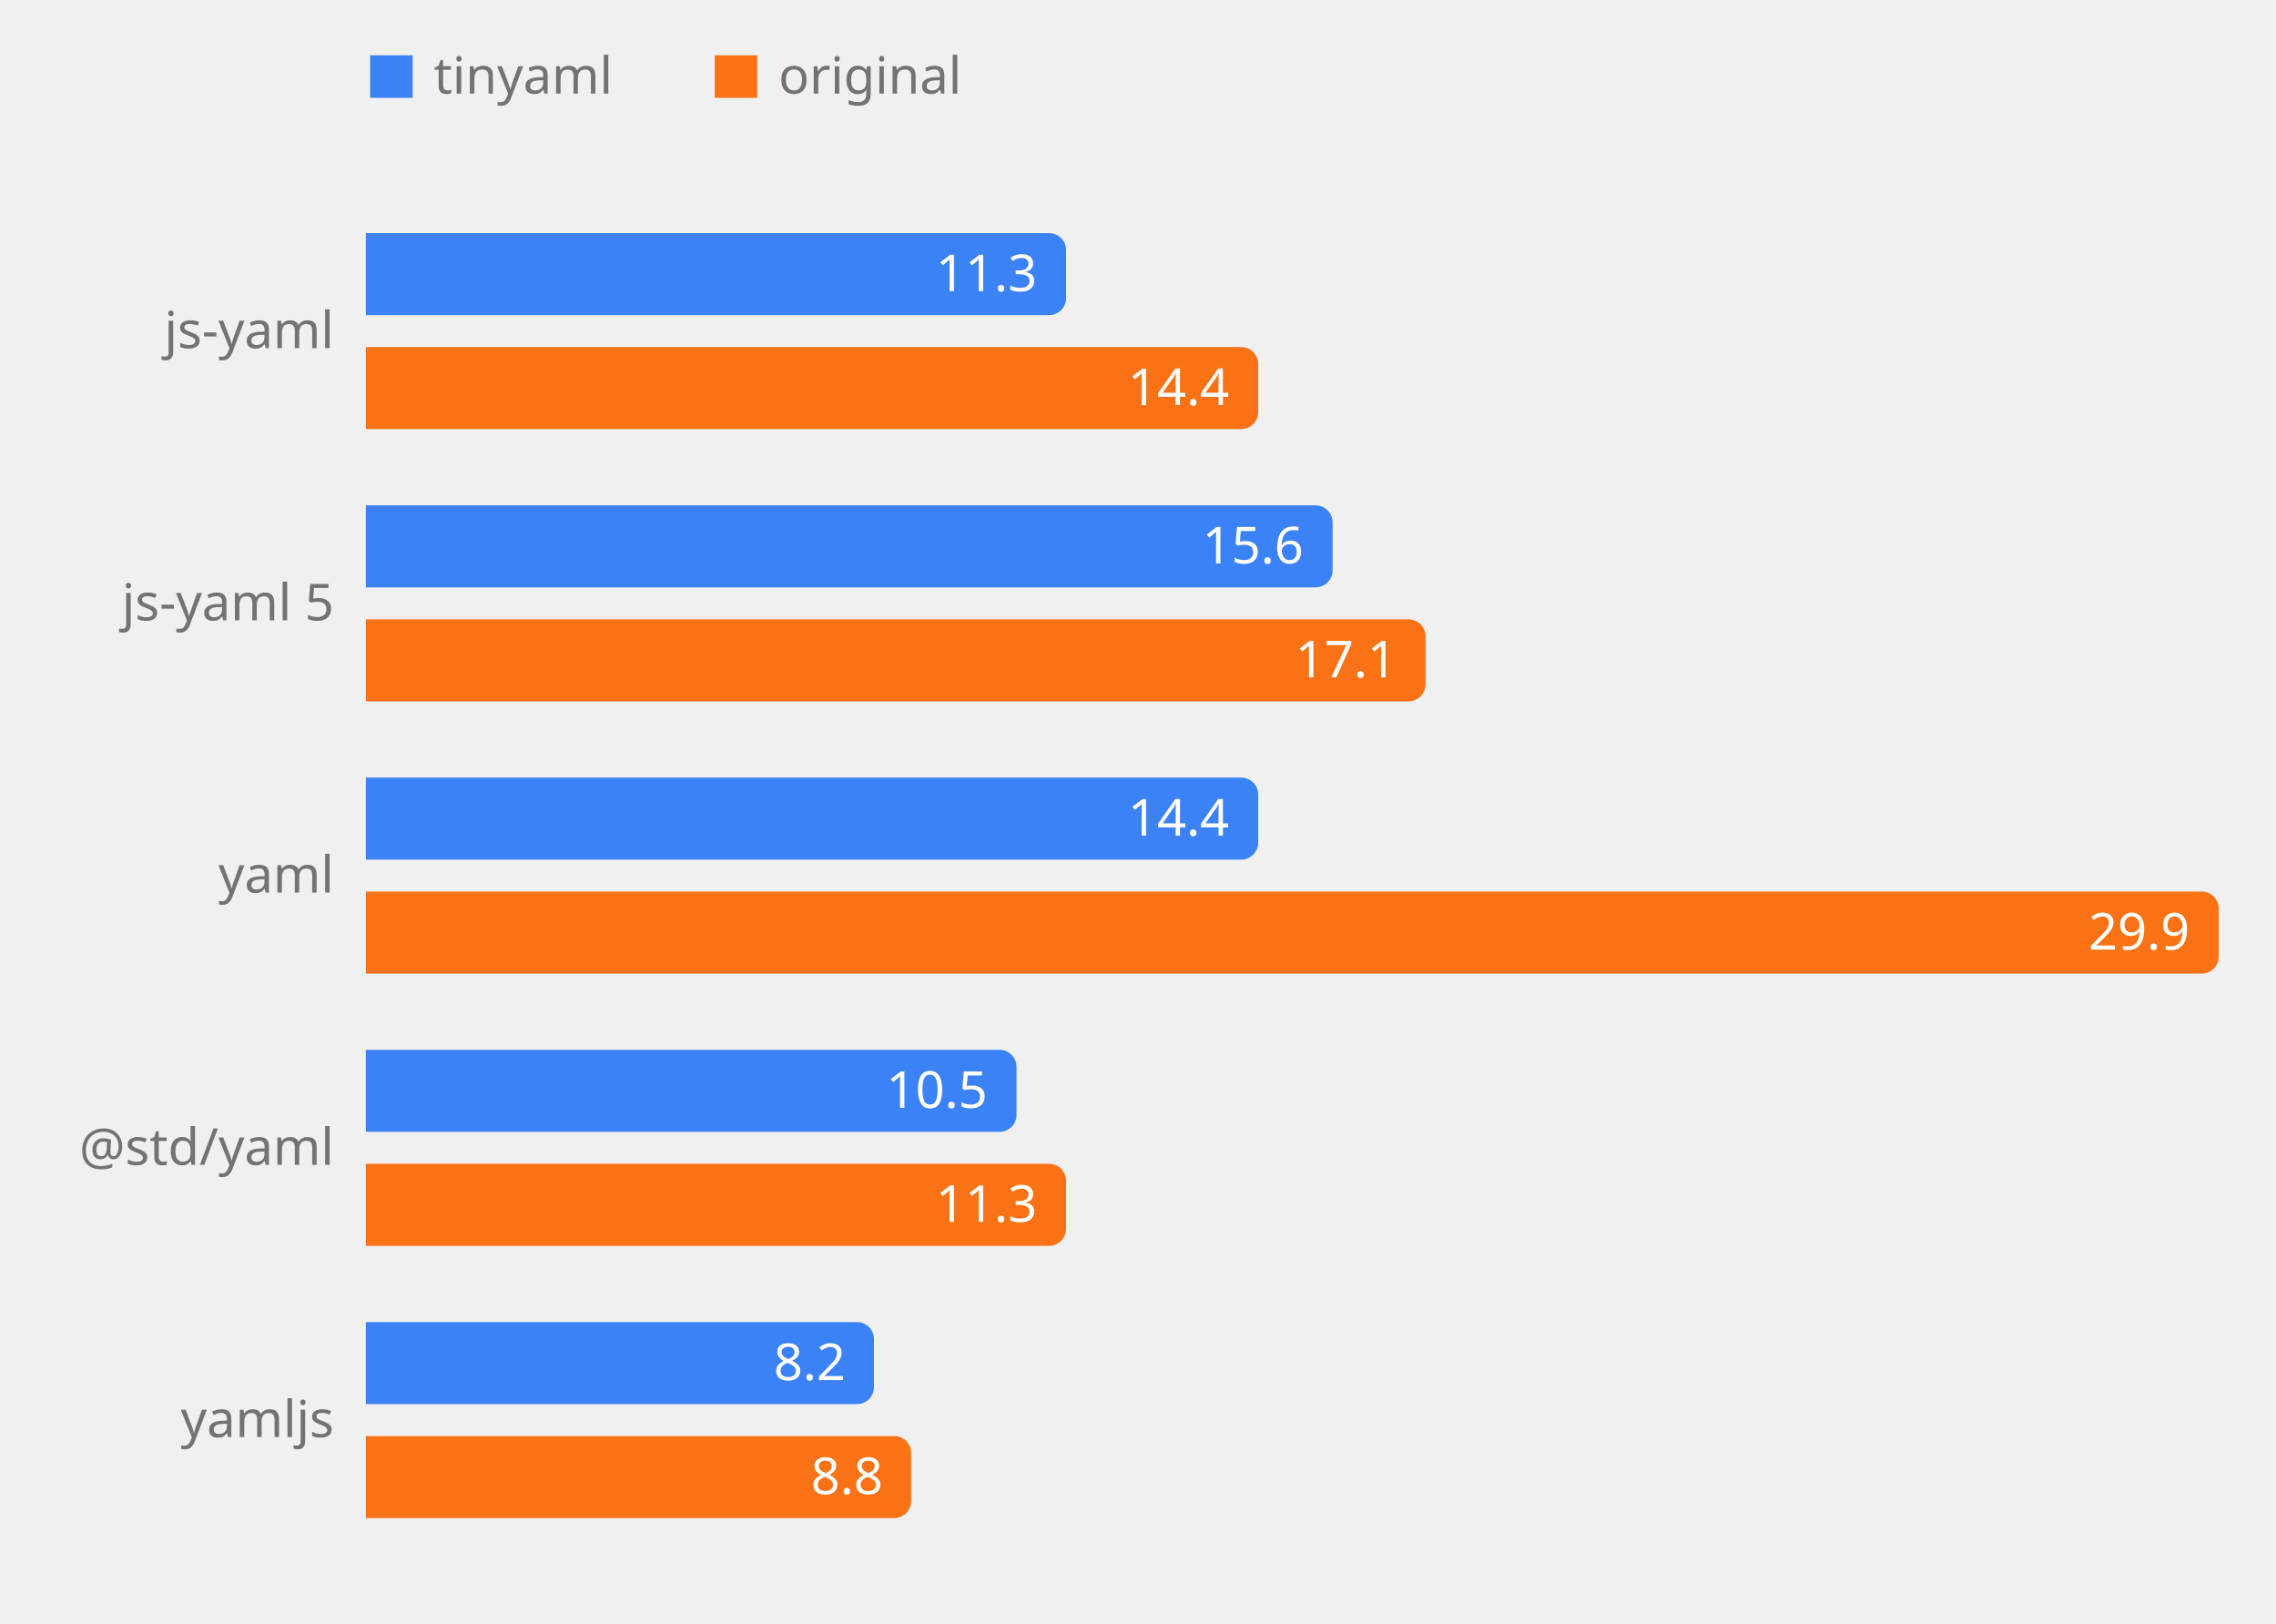
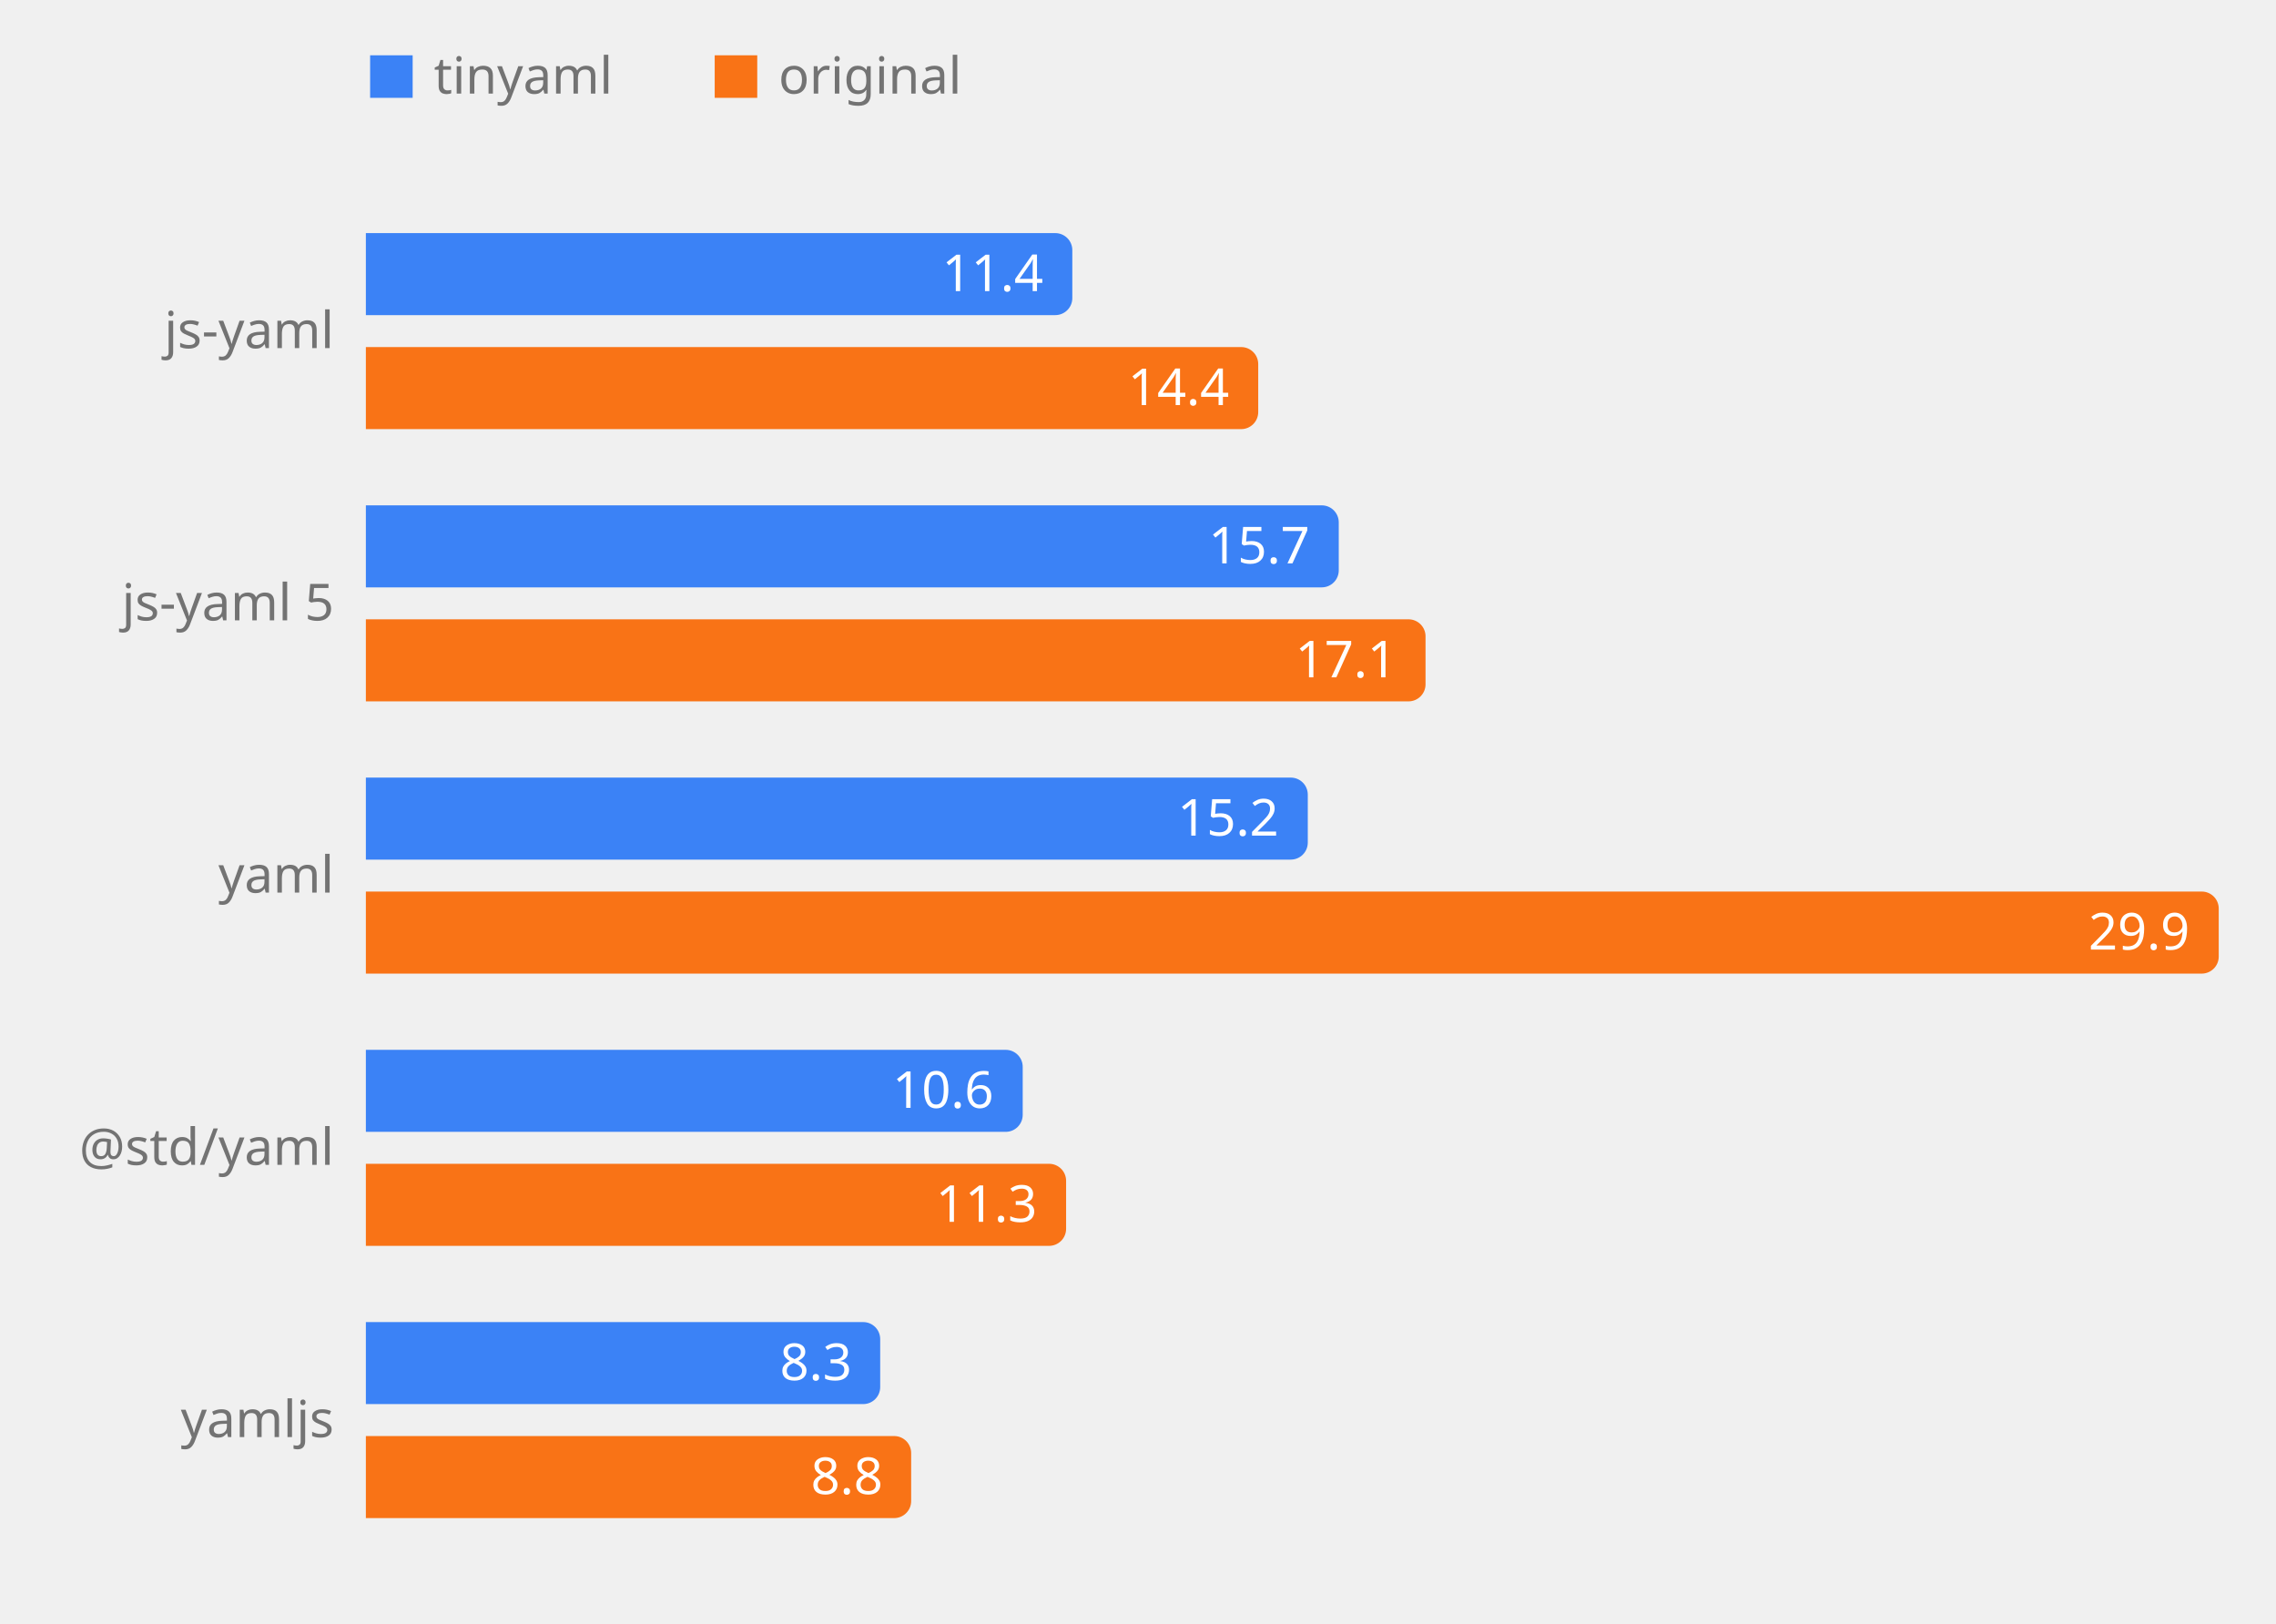
<svg xmlns="http://www.w3.org/2000/svg" role="img" aria-label="Bundle size, KiB gzip" version="1.1" class="marks" width="535" height="381.68" viewBox="0 0 535 381.68">
  <g fill="none" stroke-miterlimit="4" transform="translate(86,42)">
    <g class="mark-group role-frame root">
      <g transform="translate(0,0)">
        <path class="background" d="M0,0h437v327.68h-437Z" />
        <g>
          <g class="mark-group role-axis">
            <g transform="translate(0.5,328.18)">
              <path class="background" d="M0,0h0v0h0Z" pointer-events="none" />
              <g />
            </g>
          </g>
          <g class="mark-group role-axis">
            <g transform="translate(0.5,0.5)">
              <path class="background" d="M0,0h0v0h0Z" pointer-events="none" />
              <g>
                <g class="mark-text role-axis-label" pointer-events="none">
                  <text text-anchor="end" transform="translate(-8,39.34)" font-family="sans-serif" font-size="12px" fill="#737373" opacity="1">js-yaml</text>
                  <text text-anchor="end" transform="translate(-8,103.34)" font-family="sans-serif" font-size="12px" fill="#737373" opacity="1">js-yaml 5</text>
                  <text text-anchor="end" transform="translate(-8,167.34)" font-family="sans-serif" font-size="12px" fill="#737373" opacity="1">yaml</text>
                  <text text-anchor="end" transform="translate(-8,231.34)" font-family="sans-serif" font-size="12px" fill="#737373" opacity="1">@std/yaml</text>
                  <text text-anchor="end" transform="translate(-8,295.34)" font-family="sans-serif" font-size="12px" fill="#737373" opacity="1">yamljs</text>
                </g>
              </g>
            </g>
          </g>
          <g class="mark-rect role-mark layer_0_marks">
-             <path d="M0,12.80L160.60,12.80C162.81,12.80,164.60,14.59,164.60,16.80L164.60,28.08C164.60,30.29,162.81,32.08,160.60,32.08L0,32.08C0,32.08,0,32.08,0,32.08L0,12.80C0,12.80,0,12.80,0,12.80Z" fill="#3b82f6" />
+             <path d="M0,12.80L162.06,12.80C164.26,12.80,166.06,14.59,166.06,16.80L166.06,28.08C166.06,30.29,164.26,32.08,162.06,32.08L0,32.08C0,32.08,0,32.08,0,32.08L0,12.80C0,12.80,0,12.80,0,12.80Z" fill="#3b82f6" />
            <path d="M0,39.59L205.76,39.59C207.96,39.59,209.76,41.38,209.76,43.59L209.76,54.88C209.76,57.08,207.96,58.88,205.76,58.88L0,58.88C0,58.88,0,58.88,0,58.88L0,39.59C0,39.59,0,39.59,0,39.59Z" fill="#f97316" />
-             <path d="M0,76.80L223.24,76.80C225.44,76.80,227.24,78.59,227.24,80.80L227.24,92.08C227.24,94.29,225.44,96.08,223.24,96.08L0,96.08C0,96.08,0,96.08,0,96.08L0,76.80C0,76.80,0,76.80,0,76.80Z" fill="#3b82f6" />
+             <path d="M0,76.80L224.69,76.80C226.90,76.80,228.69,78.59,228.69,80.80L228.69,92.08C228.69,94.29,226.90,96.08,224.69,96.08L0,96.08C0,96.08,0,96.08,0,96.08L0,76.80C0,76.80,0,76.80,0,76.80Z" fill="#3b82f6" />
            <path d="M0,103.59L245.09,103.59C247.29,103.59,249.09,105.38,249.09,107.59L249.09,118.88C249.09,121.08,247.29,122.88,245.09,122.88L0,122.88C0,122.88,0,122.88,0,122.88L0,103.59C0,103.59,0,103.59,0,103.59Z" fill="#f97316" />
-             <path d="M0,140.8L205.76,140.8C207.96,140.8,209.76,142.59,209.76,144.8L209.76,156.08C209.76,158.29,207.96,160.08,205.76,160.08L0,160.08C0,160.08,0,160.08,0,160.08L0,140.8C0,140.8,0,140.8,0,140.8Z" fill="#3b82f6" />
+             <path d="M0,140.8L217.41,140.8C219.62,140.8,221.41,142.59,221.41,144.8L221.41,156.08C221.41,158.29,219.62,160.08,217.41,160.08L0,160.08C0,160.08,0,160.08,0,160.08L0,140.8C0,140.8,0,140.8,0,140.8Z" fill="#3b82f6" />
            <path d="M0,167.59L431.54,167.59C433.75,167.59,435.54,169.38,435.54,171.59L435.54,182.88C435.54,185.08,433.75,186.88,431.54,186.88L0,186.88C0,186.88,0,186.88,0,186.88L0,167.59C0,167.59,0,167.59,0,167.59Z" fill="#f97316" />
-             <path d="M0,204.8L148.95,204.8C151.15,204.8,152.95,206.59,152.95,208.8L152.95,220.08C152.95,222.29,151.15,224.08,148.95,224.08L0,224.08C0,224.08,0,224.08,0,224.08L0,204.8C0,204.8,0,204.8,0,204.8Z" fill="#3b82f6" />
+             <path d="M0,204.8L150.40,204.8C152.61,204.8,154.40,206.59,154.40,208.8L154.40,220.08C154.40,222.29,152.61,224.08,150.40,224.08L0,224.08C0,224.08,0,224.08,0,224.08L0,204.8C0,204.8,0,204.8,0,204.8Z" fill="#3b82f6" />
            <path d="M0,231.59L160.60,231.59C162.81,231.59,164.60,233.38,164.60,235.59L164.60,246.88C164.60,249.08,162.81,250.88,160.60,250.88L0,250.88C0,250.88,0,250.88,0,250.88L0,231.59C0,231.59,0,231.59,0,231.59Z" fill="#f97316" />
-             <path d="M0,268.8L115.44,268.8C117.65,268.8,119.44,270.59,119.44,272.8L119.44,284.08C119.44,286.29,117.65,288.08,115.44,288.08L0,288.08C0,288.08,0,288.08,0,288.08L0,268.8C0,268.8,0,268.8,0,268.8Z" fill="#3b82f6" />
+             <path d="M0,268.8L116.90,268.8C119.11,268.8,120.90,270.59,120.90,272.8L120.90,284.08C120.90,286.29,119.11,288.08,116.90,288.08L0,288.08C0,288.08,0,288.08,0,288.08L0,268.8C0,268.8,0,268.8,0,268.8Z" fill="#3b82f6" />
            <path d="M0,295.59L124.18,295.59C126.39,295.59,128.18,297.38,128.18,299.59L128.18,310.88C128.18,313.08,126.39,314.88,124.18,314.88L0,314.88C0,314.88,0,314.88,0,314.88L0,295.59C0,295.59,0,295.59,0,295.59Z" fill="#f97316" />
          </g>
          <g class="mark-text role-mark">
-             <text text-anchor="middle" transform="translate(145.88,26.44)" font-family="sans-serif" font-size="12px" font-weight="500" fill="#ffffff">11.3</text>
+             <text text-anchor="middle" transform="translate(147.34,26.44)" font-family="sans-serif" font-size="12px" font-weight="500" fill="#ffffff">11.4</text>
            <text text-anchor="middle" transform="translate(191.04,53.23)" font-family="sans-serif" font-size="12px" font-weight="500" fill="#ffffff">14.4</text>
-             <text text-anchor="middle" transform="translate(208.52,90.44)" font-family="sans-serif" font-size="12px" font-weight="500" fill="#ffffff">15.6</text>
+             <text text-anchor="middle" transform="translate(209.97,90.44)" font-family="sans-serif" font-size="12px" font-weight="500" fill="#ffffff">15.7</text>
            <text text-anchor="middle" transform="translate(230.37,117.23)" font-family="sans-serif" font-size="12px" font-weight="500" fill="#ffffff">17.1</text>
-             <text text-anchor="middle" transform="translate(191.04,154.44)" font-family="sans-serif" font-size="12px" font-weight="500" fill="#ffffff">14.4</text>
+             <text text-anchor="middle" transform="translate(202.69,154.44)" font-family="sans-serif" font-size="12px" font-weight="500" fill="#ffffff">15.2</text>
            <text text-anchor="middle" transform="translate(416.82,181.23)" font-family="sans-serif" font-size="12px" font-weight="500" fill="#ffffff">29.9</text>
-             <text text-anchor="middle" transform="translate(134.23,218.44)" font-family="sans-serif" font-size="12px" font-weight="500" fill="#ffffff">10.5</text>
+             <text text-anchor="middle" transform="translate(135.68,218.44)" font-family="sans-serif" font-size="12px" font-weight="500" fill="#ffffff">10.6</text>
            <text text-anchor="middle" transform="translate(145.88,245.23)" font-family="sans-serif" font-size="12px" font-weight="500" fill="#ffffff">11.3</text>
-             <text text-anchor="middle" transform="translate(104.32,282.44)" font-family="sans-serif" font-size="12px" font-weight="500" fill="#ffffff">8.2</text>
+             <text text-anchor="middle" transform="translate(105.78,282.44)" font-family="sans-serif" font-size="12px" font-weight="500" fill="#ffffff">8.3</text>
            <text text-anchor="middle" transform="translate(113.06,309.23)" font-family="sans-serif" font-size="12px" font-weight="500" fill="#ffffff">8.8</text>
          </g>
          <g class="mark-group role-legend">
            <g transform="translate(0,-30)">
              <path class="background" d="M0,0h142v12h-142Z" pointer-events="none" />
              <g>
                <g class="mark-group role-legend-entry">
                  <g transform="translate(0,0)">
                    <path class="background" d="M0,0h0v0h0Z" pointer-events="none" />
                    <g>
                      <g class="mark-group role-scope">
                        <g transform="translate(0,0)">
                          <path class="background" d="M0,0h60.16v12h-60.16Z" pointer-events="none" opacity="1" />
                          <g>
                            <g class="mark-symbol role-legend-symbol" pointer-events="none">
                              <path transform="translate(6,6)" d="M-5,-5h10v10h-10Z" fill="#3b82f6" stroke-width="1.5" opacity="1" />
                            </g>
                            <g class="mark-text role-legend-label" pointer-events="none">
                              <text text-anchor="start" transform="translate(16,10)" font-family="sans-serif" font-size="12px" fill="#737373" opacity="1">tinyaml</text>
                            </g>
                          </g>
                        </g>
                        <g transform="translate(81,0)">
                          <path class="background" d="M0,0h60.16v12h-60.16Z" pointer-events="none" opacity="1" />
                          <g>
                            <g class="mark-symbol role-legend-symbol" pointer-events="none">
                              <path transform="translate(6,6)" d="M-5,-5h10v10h-10Z" fill="#f97316" stroke-width="1.5" opacity="1" />
                            </g>
                            <g class="mark-text role-legend-label" pointer-events="none">
                              <text text-anchor="start" transform="translate(16,10)" font-family="sans-serif" font-size="12px" fill="#737373" opacity="1">original</text>
                            </g>
                          </g>
                        </g>
                      </g>
                    </g>
                  </g>
                </g>
              </g>
            </g>
          </g>
        </g>
      </g>
    </g>
  </g>
</svg>
